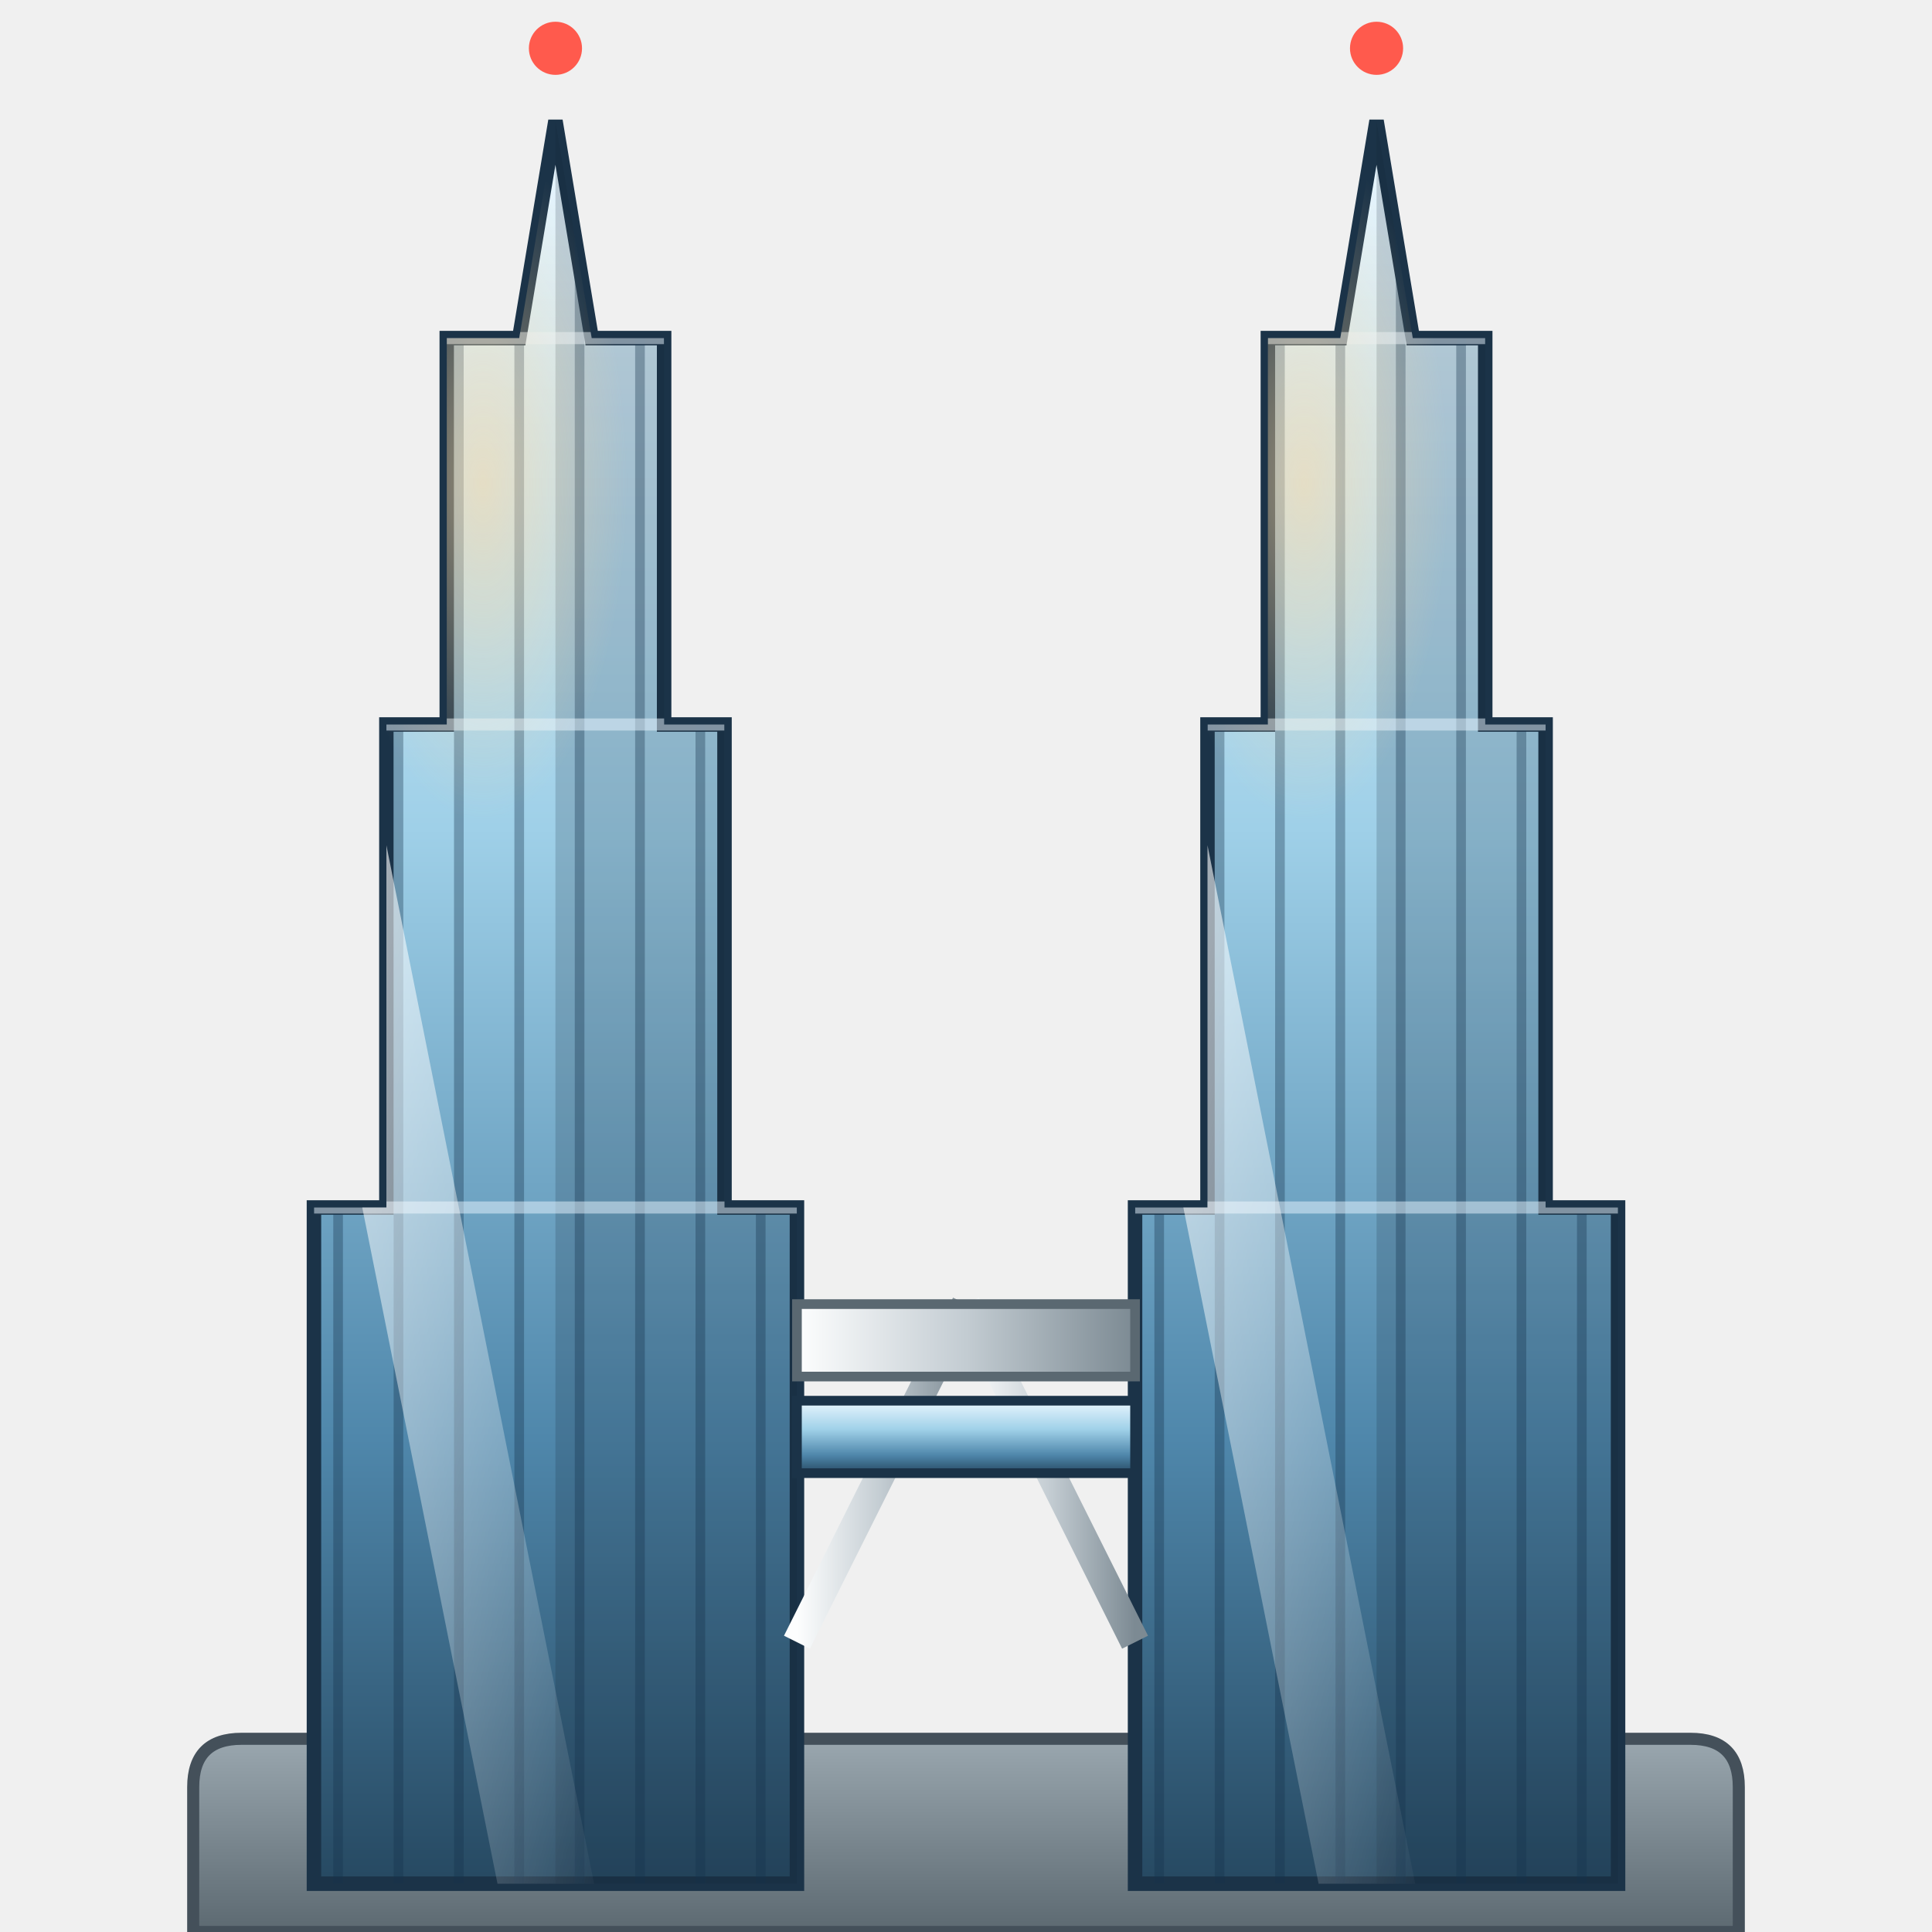
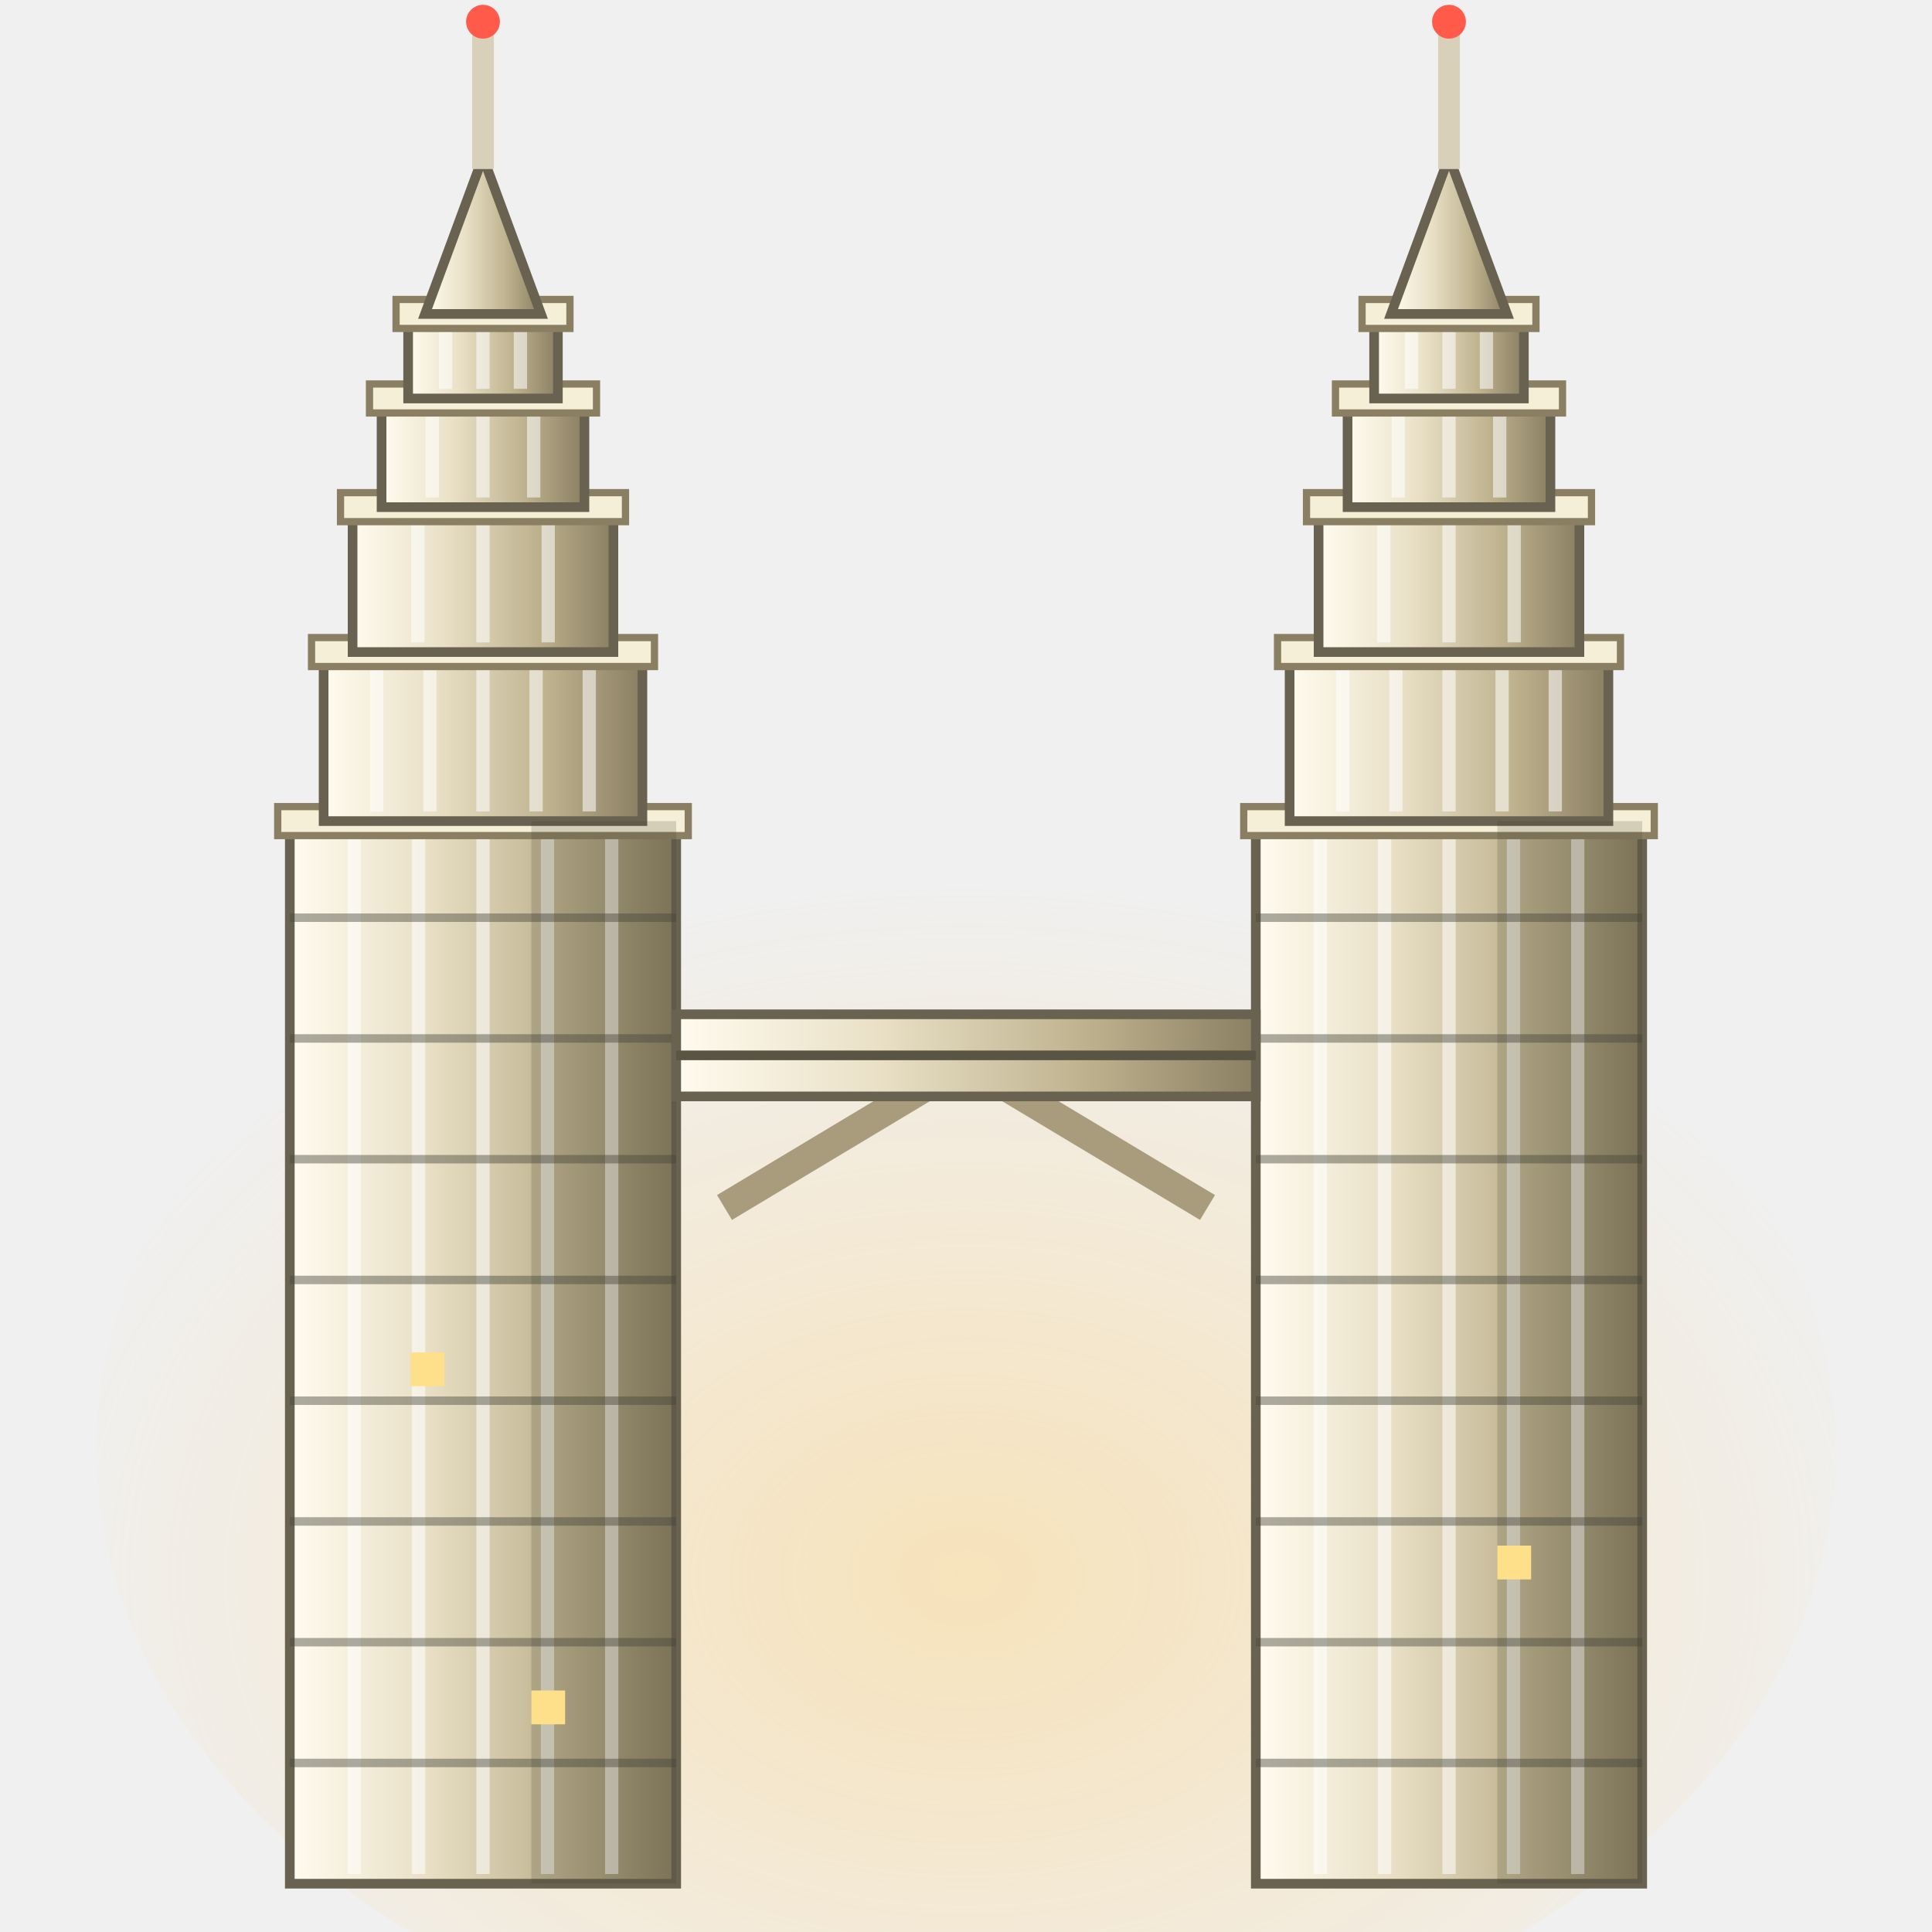
<svg xmlns="http://www.w3.org/2000/svg" viewBox="0 0 80 80">
  <defs>
-     <linearGradient id="glassGrad" x1="0" y1="0" x2="0" y2="1">
-       <stop offset="0%" stop-color="#eaf7ff" />
-       <stop offset="40%" stop-color="#9fd0e8" />
-       <stop offset="75%" stop-color="#4f87ab" />
-       <stop offset="100%" stop-color="#274a63" />
+     <linearGradient id="ptSteel" x1="0" y1="0" x2="1" y2="0">
+       <stop offset="0" stop-color="#fffbef" />
+       <stop offset=".35" stop-color="#e9e0c6" />
+       <stop offset=".7" stop-color="#bfb38f" />
+       <stop offset="1" stop-color="#8a7f62" />
    </linearGradient>
-     <linearGradient id="metalGrad" x1="0" y1="0" x2="1" y2="0">
-       <stop offset="0%" stop-color="#fdfefe" />
-       <stop offset="50%" stop-color="#c3ccd2" />
-       <stop offset="100%" stop-color="#7c8a93" />
-     </linearGradient>
-     <linearGradient id="plazaGrad" x1="0" y1="0" x2="0" y2="1">
-       <stop offset="0%" stop-color="#9aa7af" />
-       <stop offset="100%" stop-color="#5c6971" />
-     </linearGradient>
-     <linearGradient id="glintGrad" x1="0" y1="0" x2="1" y2="1">
-       <stop offset="0%" stop-color="#ffffff" stop-opacity="0" />
-       <stop offset="50%" stop-color="#ffffff" stop-opacity="0.6" />
-       <stop offset="100%" stop-color="#ffffff" stop-opacity="0" />
-     </linearGradient>
-     <radialGradient id="warmGlow" cx="50%" cy="50%" r="50%">
-       <stop offset="0%" stop-color="#ffd9a0" stop-opacity="0.55" />
-       <stop offset="100%" stop-color="#ffd9a0" stop-opacity="0" />
+     <radialGradient id="ptGlow" cx="50%" cy="60%" r="55%">
+       <stop offset="0" stop-color="#ffd27a" stop-opacity=".45" />
+       <stop offset="1" stop-color="#ffd27a" stop-opacity="0" />
    </radialGradient>
-     <clipPath id="clipL">
-       <path d="M13,78 L13,50 L16,50 L16,30 L18.5,30 L18.5,14 L21.5,14 L23,5 L24.5,14 L27.5,14 L27.5,30 L30,30 L30,50 L33,50 L33,78 Z" />
-     </clipPath>
-     <clipPath id="clipR">
-       <path d="M47,78 L47,50 L50,50 L50,30 L52.5,30 L52.5,14 L55.5,14 L57,5 L58.5,14 L61.5,14 L61.5,30 L64,30 L64,50 L67,50 L67,78 Z" />
-     </clipPath>
  </defs>
-   <path d="M8,74 Q8,72 10,72 L70,72 Q72,72 72,74 L72,80 L8,80 Z" fill="url(#plazaGrad)" stroke="#44505a" stroke-width="0.5" />
-   <path d="M13,78 L13,50 L16,50 L16,30 L18.5,30 L18.5,14 L21.5,14 L23,5 L24.5,14 L27.5,14 L27.5,30 L30,30 L30,50 L33,50 L33,78 Z" fill="url(#glassGrad)" stroke="#1b3348" stroke-width="0.6" />
-   <g clip-path="url(#clipL)">
-     <polygon points="23,5 24.5,14 27.5,14 27.5,30 30,30 30,50 33,50 33,78 23,78" fill="#0f2130" opacity="0.18" />
-     <g stroke="#13314a" stroke-width="0.4" opacity="0.35">
-       <line x1="14" y1="6" x2="14" y2="78" />
-       <line x1="16.5" y1="6" x2="16.5" y2="78" />
-       <line x1="19" y1="6" x2="19" y2="78" />
-       <line x1="21.5" y1="6" x2="21.5" y2="78" />
-       <line x1="24" y1="6" x2="24" y2="78" />
-       <line x1="26.5" y1="6" x2="26.5" y2="78" />
-       <line x1="29" y1="6" x2="29" y2="78" />
-       <line x1="31.5" y1="6" x2="31.5" y2="78" />
-     </g>
-     <line x1="13" y1="50" x2="33" y2="50" stroke="#eaf6ff" stroke-width="0.5" opacity="0.5" />
-     <line x1="16" y1="30" x2="30" y2="30" stroke="#eaf6ff" stroke-width="0.5" opacity="0.5" />
-     <line x1="18.5" y1="14" x2="27.5" y2="14" stroke="#eaf6ff" stroke-width="0.5" opacity="0.5" />
-     <ellipse cx="20" cy="20" rx="6" ry="14" fill="url(#warmGlow)" />
-     <polygon points="5,0 9,0 25,80 21,80" fill="url(#glintGrad)">
-       <animateTransform attributeName="transform" type="translate" values="-12 0; 42 0; -12 0" dur="4s" repeatCount="indefinite" />
-     </polygon>
+   <ellipse cx="40" cy="60" rx="36" ry="26" fill="url(#ptGlow)" />
+   <rect x="12" y="34" width="16" height="44" fill="url(#ptSteel)" stroke="#6a6250" stroke-width=".4" />
+   <line x1="14.67" y1="34.6" x2="14.67" y2="77.6" stroke="#ffffff" stroke-width=".55" opacity=".55" />
+   <line x1="17.33" y1="34.6" x2="17.33" y2="77.6" stroke="#ffffff" stroke-width=".55" opacity=".55" />
+   <line x1="20.00" y1="34.6" x2="20.00" y2="77.6" stroke="#ffffff" stroke-width=".55" opacity=".55" />
+   <line x1="22.67" y1="34.6" x2="22.67" y2="77.6" stroke="#ffffff" stroke-width=".55" opacity=".55" />
+   <line x1="25.33" y1="34.6" x2="25.33" y2="77.6" stroke="#ffffff" stroke-width=".55" opacity=".55" />
+   <rect x="11.5" y="33.4" width="17" height="1.2" fill="#f6efd8" stroke="#8a7f62" stroke-width=".3" />
+   <rect x="13.4" y="27" width="13.2" height="7" fill="url(#ptSteel)" stroke="#6a6250" stroke-width=".4" />
+   <line x1="15.60" y1="27.6" x2="15.60" y2="33.6" stroke="#ffffff" stroke-width=".55" opacity=".55" />
+   <line x1="17.80" y1="27.6" x2="17.80" y2="33.6" stroke="#ffffff" stroke-width=".55" opacity=".55" />
+   <line x1="20.00" y1="27.6" x2="20.00" y2="33.6" stroke="#ffffff" stroke-width=".55" opacity=".55" />
+   <line x1="22.20" y1="27.6" x2="22.20" y2="33.6" stroke="#ffffff" stroke-width=".55" opacity=".55" />
+   <line x1="24.40" y1="27.6" x2="24.40" y2="33.6" stroke="#ffffff" stroke-width=".55" opacity=".55" />
+   <rect x="12.9" y="26.4" width="14.2" height="1.2" fill="#f6efd8" stroke="#8a7f62" stroke-width=".3" />
+   <rect x="14.6" y="21" width="10.8" height="6" fill="url(#ptSteel)" stroke="#6a6250" stroke-width=".4" />
+   <line x1="17.30" y1="21.6" x2="17.30" y2="26.6" stroke="#ffffff" stroke-width=".55" opacity=".55" />
+   <line x1="20.00" y1="21.6" x2="20.00" y2="26.6" stroke="#ffffff" stroke-width=".55" opacity=".55" />
+   <line x1="22.70" y1="21.6" x2="22.70" y2="26.6" stroke="#ffffff" stroke-width=".55" opacity=".55" />
+   <rect x="14.1" y="20.4" width="11.8" height="1.2" fill="#f6efd8" stroke="#8a7f62" stroke-width=".3" />
+   <rect x="15.8" y="16.5" width="8.4" height="4.5" fill="url(#ptSteel)" stroke="#6a6250" stroke-width=".4" />
+   <line x1="17.90" y1="17.1" x2="17.90" y2="20.6" stroke="#ffffff" stroke-width=".55" opacity=".55" />
+   <line x1="20.00" y1="17.1" x2="20.00" y2="20.6" stroke="#ffffff" stroke-width=".55" opacity=".55" />
+   <line x1="22.10" y1="17.1" x2="22.10" y2="20.6" stroke="#ffffff" stroke-width=".55" opacity=".55" />
+   <rect x="15.3" y="15.9" width="9.4" height="1.2" fill="#f6efd8" stroke="#8a7f62" stroke-width=".3" />
+   <rect x="16.9" y="13" width="6.2" height="3.5" fill="url(#ptSteel)" stroke="#6a6250" stroke-width=".4" />
+   <line x1="18.45" y1="13.6" x2="18.45" y2="16.1" stroke="#ffffff" stroke-width=".55" opacity=".55" />
+   <line x1="20.00" y1="13.6" x2="20.00" y2="16.1" stroke="#ffffff" stroke-width=".55" opacity=".55" />
+   <line x1="21.55" y1="13.6" x2="21.55" y2="16.1" stroke="#ffffff" stroke-width=".55" opacity=".55" />
+   <rect x="16.4" y="12.4" width="7.2" height="1.2" fill="#f6efd8" stroke="#8a7f62" stroke-width=".3" />
+   <path d="M17.6 13 L20 6.5 L22.4 13Z" fill="url(#ptSteel)" stroke="#6a6250" stroke-width=".4" />
+   <line x1="20" y1="7" x2="20" y2="0.6" stroke="#d8d0b8" stroke-width=".9" />
+   <circle cx="20" cy="0.9" r=".7" fill="#ff5a4a">
+     <animate attributeName="opacity" values="1;.2;1" dur="1.6s" repeatCount="indefinite" />
+   </circle>
+   <line x1="12" y1="38" x2="28" y2="38" stroke="#4a4a3e" stroke-width=".35" opacity=".45" />
+   <line x1="12" y1="43" x2="28" y2="43" stroke="#4a4a3e" stroke-width=".35" opacity=".45" />
+   <line x1="12" y1="48" x2="28" y2="48" stroke="#4a4a3e" stroke-width=".35" opacity=".45" />
+   <line x1="12" y1="53" x2="28" y2="53" stroke="#4a4a3e" stroke-width=".35" opacity=".45" />
+   <line x1="12" y1="58" x2="28" y2="58" stroke="#4a4a3e" stroke-width=".35" opacity=".45" />
+   <line x1="12" y1="63" x2="28" y2="63" stroke="#4a4a3e" stroke-width=".35" opacity=".45" />
+   <line x1="12" y1="68" x2="28" y2="68" stroke="#4a4a3e" stroke-width=".35" opacity=".45" />
+   <line x1="12" y1="73" x2="28" y2="73" stroke="#4a4a3e" stroke-width=".35" opacity=".45" />
+   <rect x="22" y="34" width="6" height="44" fill="#3a3528" opacity=".18" />
+   <rect x="52" y="34" width="16" height="44" fill="url(#ptSteel)" stroke="#6a6250" stroke-width=".4" />
+   <line x1="54.67" y1="34.6" x2="54.67" y2="77.6" stroke="#ffffff" stroke-width=".55" opacity=".55" />
+   <line x1="57.33" y1="34.6" x2="57.33" y2="77.6" stroke="#ffffff" stroke-width=".55" opacity=".55" />
+   <line x1="60.00" y1="34.6" x2="60.00" y2="77.6" stroke="#ffffff" stroke-width=".55" opacity=".55" />
+   <line x1="62.67" y1="34.6" x2="62.67" y2="77.6" stroke="#ffffff" stroke-width=".55" opacity=".55" />
+   <line x1="65.33" y1="34.6" x2="65.33" y2="77.6" stroke="#ffffff" stroke-width=".55" opacity=".55" />
+   <rect x="51.5" y="33.4" width="17" height="1.2" fill="#f6efd8" stroke="#8a7f62" stroke-width=".3" />
+   <rect x="53.4" y="27" width="13.2" height="7" fill="url(#ptSteel)" stroke="#6a6250" stroke-width=".4" />
+   <line x1="55.60" y1="27.6" x2="55.60" y2="33.6" stroke="#ffffff" stroke-width=".55" opacity=".55" />
+   <line x1="57.80" y1="27.6" x2="57.80" y2="33.6" stroke="#ffffff" stroke-width=".55" opacity=".55" />
+   <line x1="60.00" y1="27.6" x2="60.00" y2="33.6" stroke="#ffffff" stroke-width=".55" opacity=".55" />
+   <line x1="62.20" y1="27.6" x2="62.20" y2="33.6" stroke="#ffffff" stroke-width=".55" opacity=".55" />
+   <line x1="64.40" y1="27.6" x2="64.40" y2="33.6" stroke="#ffffff" stroke-width=".55" opacity=".55" />
+   <rect x="52.9" y="26.4" width="14.2" height="1.2" fill="#f6efd8" stroke="#8a7f62" stroke-width=".3" />
+   <rect x="54.6" y="21" width="10.8" height="6" fill="url(#ptSteel)" stroke="#6a6250" stroke-width=".4" />
+   <line x1="57.30" y1="21.6" x2="57.30" y2="26.6" stroke="#ffffff" stroke-width=".55" opacity=".55" />
+   <line x1="60.00" y1="21.6" x2="60.00" y2="26.6" stroke="#ffffff" stroke-width=".55" opacity=".55" />
+   <line x1="62.70" y1="21.6" x2="62.70" y2="26.6" stroke="#ffffff" stroke-width=".55" opacity=".55" />
+   <rect x="54.1" y="20.4" width="11.8" height="1.2" fill="#f6efd8" stroke="#8a7f62" stroke-width=".3" />
+   <rect x="55.8" y="16.5" width="8.4" height="4.5" fill="url(#ptSteel)" stroke="#6a6250" stroke-width=".4" />
+   <line x1="57.90" y1="17.1" x2="57.90" y2="20.6" stroke="#ffffff" stroke-width=".55" opacity=".55" />
+   <line x1="60.00" y1="17.1" x2="60.00" y2="20.6" stroke="#ffffff" stroke-width=".55" opacity=".55" />
+   <line x1="62.10" y1="17.1" x2="62.10" y2="20.6" stroke="#ffffff" stroke-width=".55" opacity=".55" />
+   <rect x="55.3" y="15.9" width="9.4" height="1.2" fill="#f6efd8" stroke="#8a7f62" stroke-width=".3" />
+   <rect x="56.9" y="13" width="6.2" height="3.5" fill="url(#ptSteel)" stroke="#6a6250" stroke-width=".4" />
+   <line x1="58.45" y1="13.6" x2="58.45" y2="16.1" stroke="#ffffff" stroke-width=".55" opacity=".55" />
+   <line x1="60.00" y1="13.6" x2="60.00" y2="16.1" stroke="#ffffff" stroke-width=".55" opacity=".55" />
+   <line x1="61.55" y1="13.6" x2="61.55" y2="16.1" stroke="#ffffff" stroke-width=".55" opacity=".55" />
+   <rect x="56.4" y="12.4" width="7.2" height="1.2" fill="#f6efd8" stroke="#8a7f62" stroke-width=".3" />
+   <path d="M57.6 13 L60 6.5 L62.4 13Z" fill="url(#ptSteel)" stroke="#6a6250" stroke-width=".4" />
+   <line x1="60" y1="7" x2="60" y2="0.6" stroke="#d8d0b8" stroke-width=".9" />
+   <circle cx="60" cy="0.9" r=".7" fill="#ff5a4a">
+     <animate attributeName="opacity" values="1;.2;1" dur="1.6s" repeatCount="indefinite" />
+   </circle>
+   <line x1="52" y1="38" x2="68" y2="38" stroke="#4a4a3e" stroke-width=".35" opacity=".45" />
+   <line x1="52" y1="43" x2="68" y2="43" stroke="#4a4a3e" stroke-width=".35" opacity=".45" />
+   <line x1="52" y1="48" x2="68" y2="48" stroke="#4a4a3e" stroke-width=".35" opacity=".45" />
+   <line x1="52" y1="53" x2="68" y2="53" stroke="#4a4a3e" stroke-width=".35" opacity=".45" />
+   <line x1="52" y1="58" x2="68" y2="58" stroke="#4a4a3e" stroke-width=".35" opacity=".45" />
+   <line x1="52" y1="63" x2="68" y2="63" stroke="#4a4a3e" stroke-width=".35" opacity=".45" />
+   <line x1="52" y1="68" x2="68" y2="68" stroke="#4a4a3e" stroke-width=".35" opacity=".45" />
+   <line x1="52" y1="73" x2="68" y2="73" stroke="#4a4a3e" stroke-width=".35" opacity=".45" />
+   <rect x="62" y="34" width="6" height="44" fill="#3a3528" opacity=".18" />
+   <path d="M30 50 L40 44 L50 50" stroke="#a89c7c" stroke-width="1.2" fill="none" />
+   <rect x="28" y="42" width="24" height="3.4" fill="url(#ptSteel)" stroke="#6a6250" stroke-width=".4" />
+   <line x1="28" y1="43.7" x2="52" y2="43.7" stroke="#5a5444" stroke-width=".4" />
+   <g fill="#ffe08a">
+     <rect x="17" y="56" width="1.4" height="1.4">
+       <animate attributeName="opacity" values=".4;1;.4" dur="2.2s" repeatCount="indefinite" />
+     </rect>
+     <rect x="62" y="64" width="1.4" height="1.4">
+       <animate attributeName="opacity" values="1;.4;1" dur="2.6s" repeatCount="indefinite" />
+     </rect>
+     <rect x="22" y="70" width="1.4" height="1.4">
+       <animate attributeName="opacity" values=".3;.9;.3" dur="3s" repeatCount="indefinite" />
+     </rect>
  </g>
-   <line x1="23" y1="5" x2="23" y2="2" stroke="url(#metalGrad)" stroke-width="1" />
-   <circle cx="23" cy="2" r="1.1" fill="#ff5a4d">
-     <animate attributeName="opacity" values="1;0.25;1" dur="1.4s" repeatCount="indefinite" />
-   </circle>
-   <path d="M47,78 L47,50 L50,50 L50,30 L52.5,30 L52.5,14 L55.5,14 L57,5 L58.5,14 L61.5,14 L61.5,30 L64,30 L64,50 L67,50 L67,78 Z" fill="url(#glassGrad)" stroke="#1b3348" stroke-width="0.6" />
-   <g clip-path="url(#clipR)">
-     <polygon points="57,5 58.5,14 61.5,14 61.5,30 64,30 64,50 67,50 67,78 57,78" fill="#0f2130" opacity="0.18" />
-     <g stroke="#13314a" stroke-width="0.4" opacity="0.35">
-       <line x1="48" y1="6" x2="48" y2="78" />
-       <line x1="50.5" y1="6" x2="50.5" y2="78" />
-       <line x1="53" y1="6" x2="53" y2="78" />
-       <line x1="55.5" y1="6" x2="55.5" y2="78" />
-       <line x1="58" y1="6" x2="58" y2="78" />
-       <line x1="60.5" y1="6" x2="60.5" y2="78" />
-       <line x1="63" y1="6" x2="63" y2="78" />
-       <line x1="65.5" y1="6" x2="65.5" y2="78" />
-     </g>
-     <line x1="47" y1="50" x2="67" y2="50" stroke="#eaf6ff" stroke-width="0.5" opacity="0.5" />
-     <line x1="50" y1="30" x2="64" y2="30" stroke="#eaf6ff" stroke-width="0.5" opacity="0.5" />
-     <line x1="52.5" y1="14" x2="61.5" y2="14" stroke="#eaf6ff" stroke-width="0.5" opacity="0.5" />
-     <ellipse cx="54" cy="20" rx="6" ry="14" fill="url(#warmGlow)" />
-     <polygon points="39,0 43,0 59,80 55,80" fill="url(#glintGrad)">
-       <animateTransform attributeName="transform" type="translate" values="-12 0; 42 0; -12 0" dur="4.6s" begin="0.8s" repeatCount="indefinite" />
-     </polygon>
-   </g>
-   <line x1="57" y1="5" x2="57" y2="2" stroke="url(#metalGrad)" stroke-width="1" />
-   <circle cx="57" cy="2" r="1.1" fill="#ff5a4d">
-     <animate attributeName="opacity" values="1;0.25;1" dur="1.4s" begin="0.7s" repeatCount="indefinite" />
-   </circle>
-   <line x1="33" y1="68" x2="40" y2="54" stroke="url(#metalGrad)" stroke-width="1.2" />
-   <line x1="47" y1="68" x2="40" y2="54" stroke="url(#metalGrad)" stroke-width="1.2" />
-   <rect x="33" y="54" width="14" height="3" fill="url(#metalGrad)" stroke="#5a6871" stroke-width="0.4" />
-   <rect x="33" y="58" width="14" height="3" fill="url(#glassGrad)" stroke="#1b3348" stroke-width="0.4" />
</svg>
